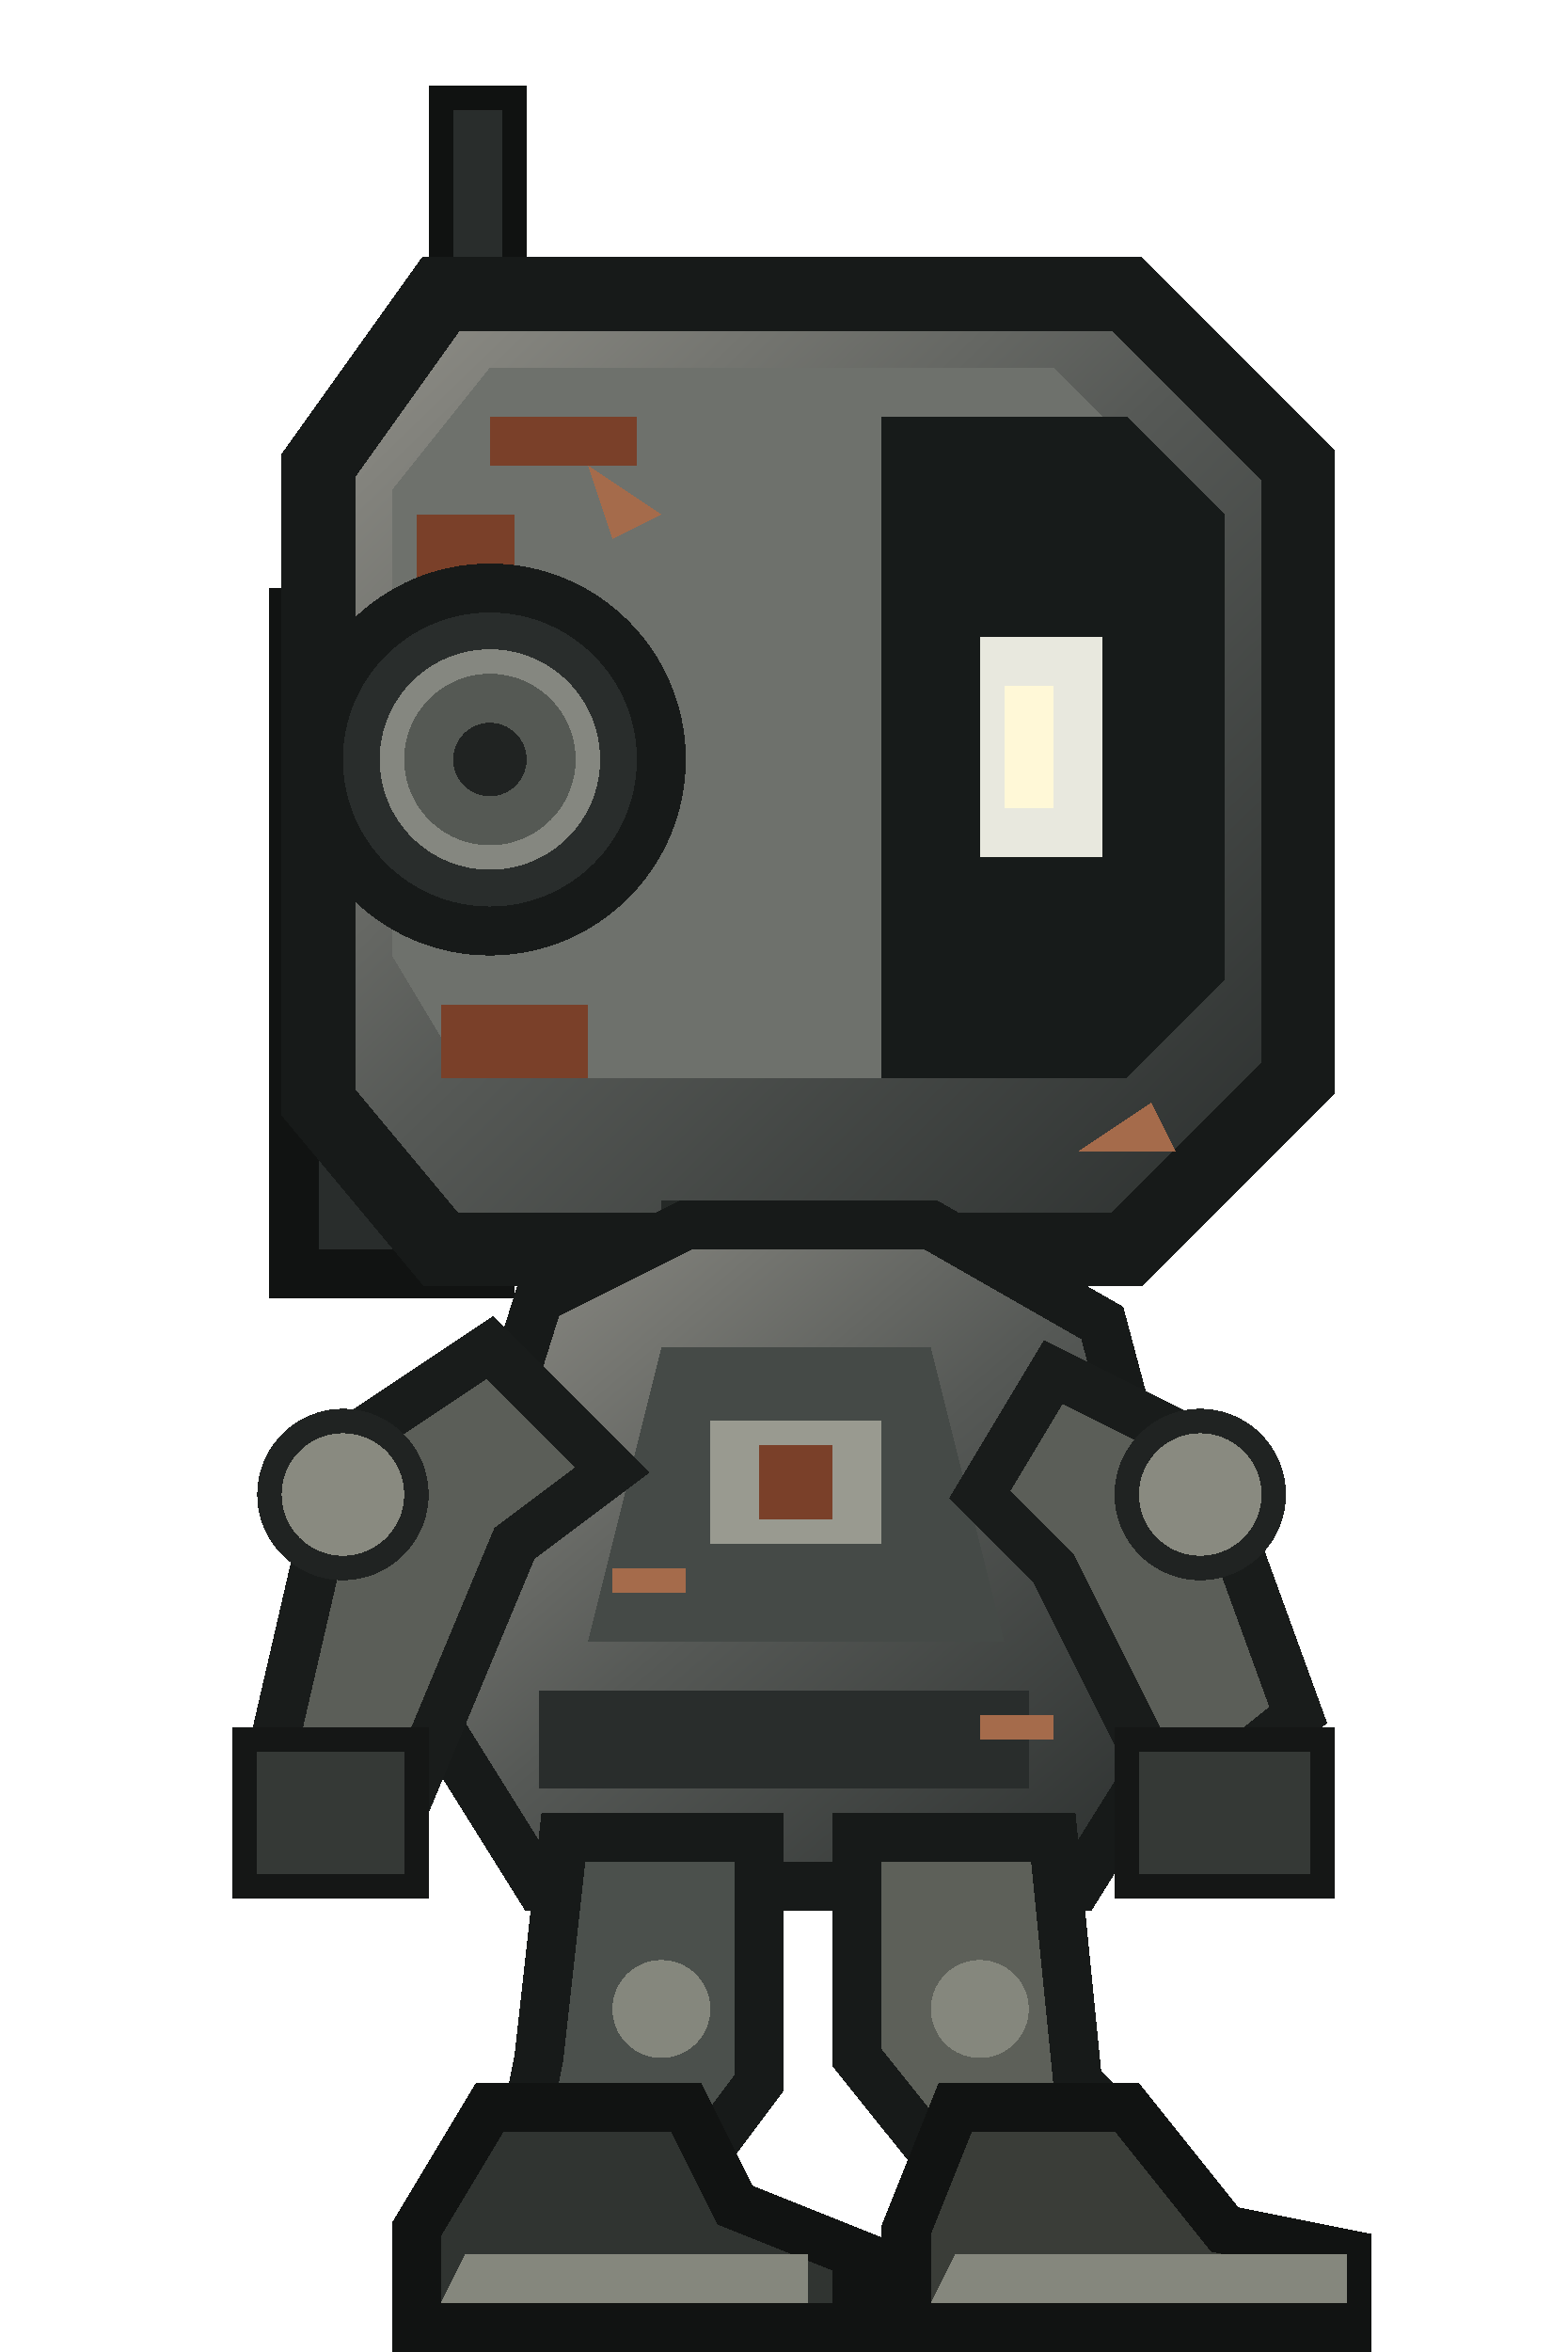
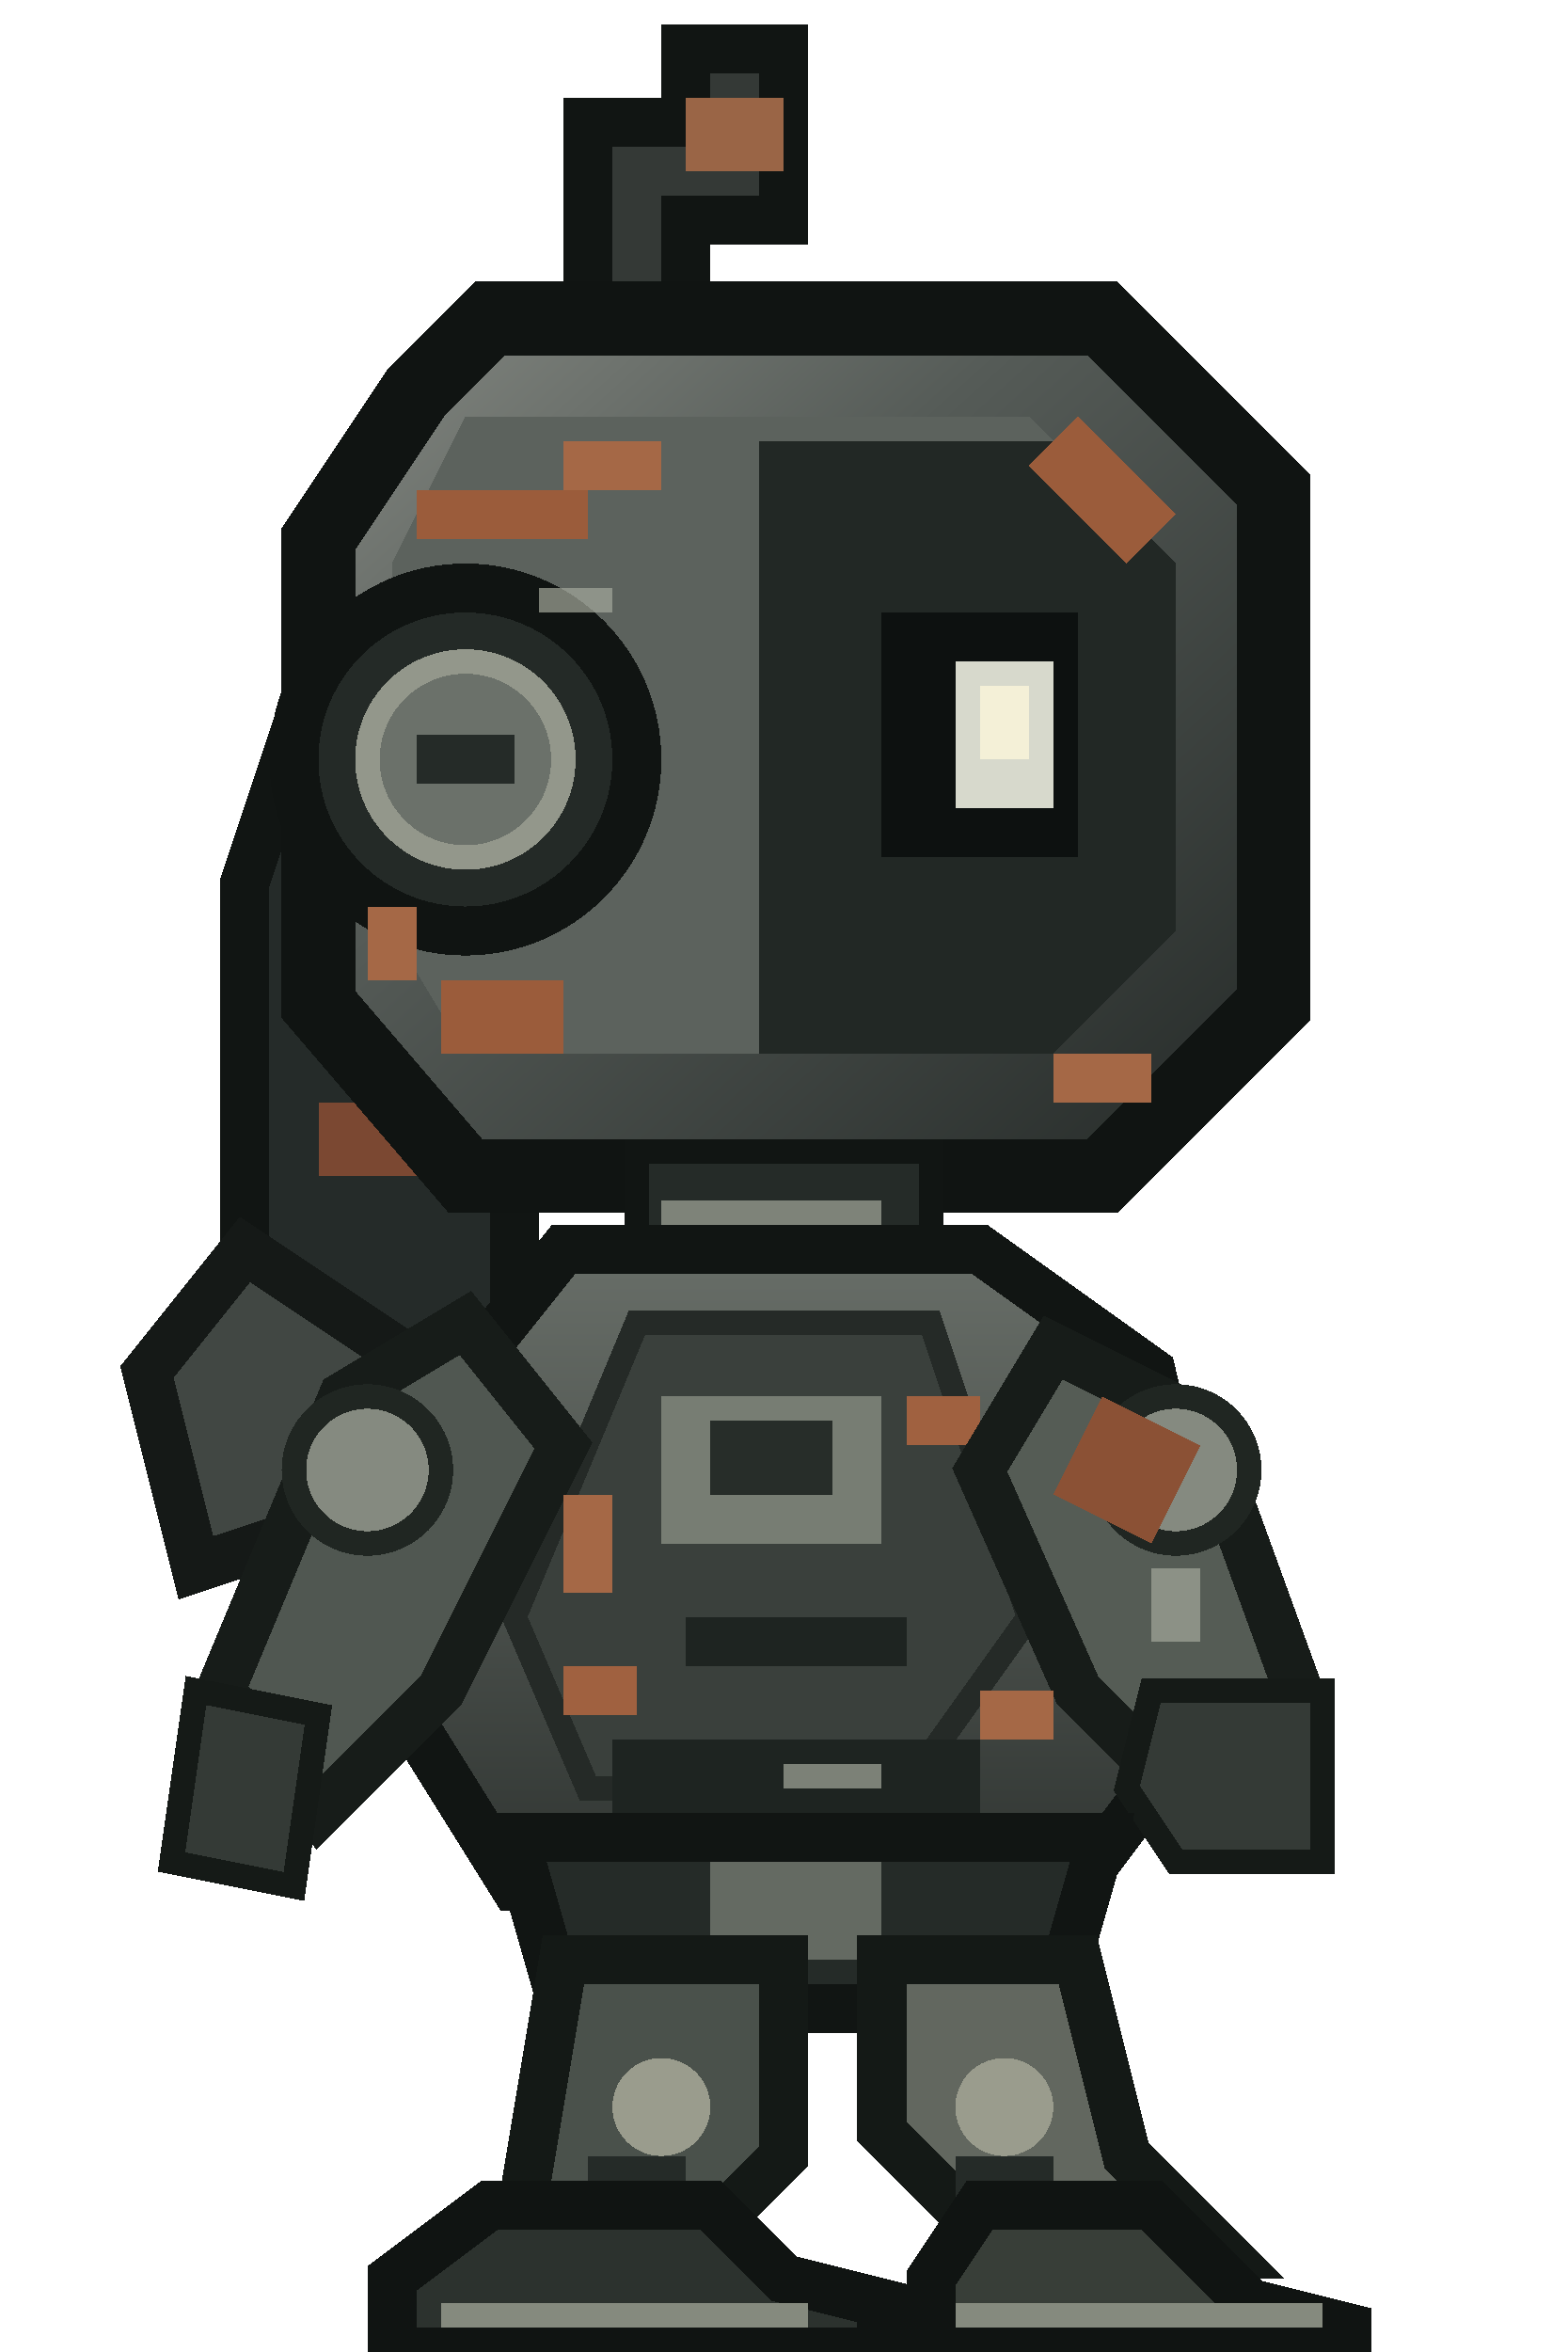
<svg xmlns="http://www.w3.org/2000/svg" viewBox="0 0 64 96" shape-rendering="crispEdges">
  <defs>
-     <linearGradient id="steel" x1="0" y1="0" x2="1" y2="1">
-       <stop stop-color="#92918a" />
-       <stop offset=".48" stop-color="#565956" />
-       <stop offset="1" stop-color="#292d2c" />
+     <linearGradient id="iron" x1="0" y1="0" x2="1" y2="1">
+       <stop stop-color="#858983" />
+       <stop offset=".38" stop-color="#555b57" />
+       <stop offset="1" stop-color="#242927" />
    </linearGradient>
-     <linearGradient id="dark" x1="0" y1="0" x2="0" y2="1">
-       <stop stop-color="#4c504e" />
-       <stop offset="1" stop-color="#202322" />
+     <linearGradient id="armor" x1="0" y1="0" x2="0" y2="1">
+       <stop stop-color="#686e68" />
+       <stop offset="1" stop-color="#303532" />
    </linearGradient>
  </defs>
-   <path d="M18 12V4h3v8h4v4h-7z" fill="#292d2c" stroke="#101211" stroke-width="1" />
-   <path d="M12 25h8v27h-8z" fill="#292d2c" stroke="#111312" stroke-width="2" />
-   <path d="M13 29h5v5h-5zM13 40h5v4h-5z" fill="#7a4029" />
-   <path d="M18 12h28l7 7v25l-7 7H18l-5-6V19z" fill="url(#steel)" stroke="#171a19" stroke-width="3" />
-   <path d="M20 15h23l5 5v19l-5 5H19l-3-5V20z" fill="#6e716c" />
-   <path d="M36 17h10l4 4v19l-4 4H36z" fill="#171b1a" />
-   <path d="M40 26h5v9h-5z" fill="#e8e8de" />
-   <path d="M41 28h2v5h-2z" fill="#fff8d7" />
-   <path d="M17 21h4v3h-4zM20 17h6v2h-6zM18 41h6v3h-6z" fill="#7a4029" />
-   <circle cx="20" cy="31" r="7" fill="#292d2c" stroke="#171a19" stroke-width="2" />
-   <circle cx="20" cy="31" r="4" fill="#555954" stroke="#858780" stroke-width="1" />
-   <circle cx="20" cy="31" r="1.5" fill="#202322" />
-   <path d="M27 49h10v6H27z" fill="#252927" />
-   <path d="M22 53l6-3h10l7 4 4 15-5 8H22l-5-8z" fill="url(#steel)" stroke="#171a19" stroke-width="2" />
-   <path d="M27 55h11l3 12H24z" fill="#454a47" />
-   <path d="M29 58h7v5h-7z" fill="#999a90" />
-   <path d="M31 59h3v3h-3z" fill="#7a4029" />
-   <path d="M22 69h20v4H22z" fill="#292d2c" />
-   <path d="M20 55l-6 4-3 13 5 3 5-12 4-3z" fill="#5b5e58" stroke="#191c1b" stroke-width="2" />
-   <circle cx="14" cy="61" r="3" fill="#898a80" stroke="#202322" stroke-width="1" />
-   <path d="M43 56l6 3 4 11-5 4-5-10-3-3z" fill="#5b5e58" stroke="#191c1b" stroke-width="2" />
-   <circle cx="49" cy="61" r="3" fill="#898a80" stroke="#202322" stroke-width="1" />
-   <path d="M10 71h7v6h-7zM46 71h8v6h-8z" fill="#353936" stroke="#151716" stroke-width="1" />
-   <path d="M23 75h8v10l-3 4h-7l1-5z" fill="#4b504c" stroke="#171a19" stroke-width="2" />
-   <path d="M35 75h8l1 10 4 4h-9l-4-5z" fill="#5d6059" stroke="#171a19" stroke-width="2" />
-   <circle cx="27" cy="82" r="2" fill="#85877d" />
-   <circle cx="40" cy="82" r="2" fill="#85877d" />
-   <path d="M20 86h8l2 4 5 2v3H17v-4z" fill="#303431" stroke="#111312" stroke-width="2" />
-   <path d="M39 86h7l4 5 5 1v3H37v-4z" fill="#3a3d38" stroke="#111312" stroke-width="2" />
-   <path d="M19 92h14v2H18zM39 92h16v2H38z" fill="#85877d" />
-   <path d="M24 19l3 2-2 1zM44 47l3-2 1 2zM25 64h3v1h-3zM40 70h3v1h-3z" fill="#a56b4b" />
+   <path d="M24 14V5h4V2h4v7h-4v5z" fill="#343936" stroke="#111513" stroke-width="2" />
+   <rect x="28" y="4" width="4" height="3" fill="#9a6546" />
+   <path d="M12 30h9v27h-8l-3-5V36z" fill="#252b29" stroke="#111513" stroke-width="2" />
+   <path d="M12 35h6v5h-6zM13 45h5v3h-5z" fill="#7b4832" />
+   <path d="M10 51l-4 5 2 8 6-2 2-7z" fill="#414743" stroke="#151917" stroke-width="2" />
+   <path d="M20 13h25l7 7v21l-7 7H19l-6-7V22l4-6z" fill="url(#iron)" stroke="#101412" stroke-width="3" />
+   <path d="M19 17h23l5 5v16l-5 5H19l-3-5V23z" fill="#5c625d" />
+   <path d="M31 18h12l5 5v15l-5 5H31z" fill="#222825" />
+   <path d="M36 25h8v10h-8z" fill="#0d1110" />
+   <path d="M39 27h4v6h-4z" fill="#d7d9cc" />
+   <path d="M40 28h2v3h-2z" fill="#f4f0d7" />
+   <path d="M17 20h7v2h-7zM18 40h5v3h-5zM44 17l4 4-2 2-4-4z" fill="#9b5c3b" />
+   <circle cx="19" cy="31" r="7" fill="#242a27" stroke="#101412" stroke-width="2" />
+   <circle cx="19" cy="31" r="4" fill="#6b716a" stroke="#93978b" stroke-width="1" />
+   <path d="M17 30h4v2h-4z" fill="#252b28" />
+   <path d="M26 47h12v7H26z" fill="#252b28" stroke="#111513" stroke-width="1" />
+   <path d="M23 51h17l7 5 3 13-6 8H21l-5-8 3-13z" fill="url(#armor)" stroke="#111513" stroke-width="2" />
+   <path d="M26 54h12l4 12-5 7H24l-3-7z" fill="#3a403c" stroke="#252a27" stroke-width="1" />
+   <path d="M27 57h9v6h-9z" fill="#777d73" />
+   <path d="M29 58h5v3h-5z" fill="#272d29" />
+   <path d="M28 66h9v2h-9zM25 71h15v3H25z" fill="#1e2421" />
+   <path d="M37 57h3v2h-3zM23 68h3v2h-3z" fill="#a06140" />
+   <path d="M19 54l-5 3-5 12 4 5 5-5 5-10z" fill="#505751" stroke="#171c19" stroke-width="2" />
+   <circle cx="15" cy="60" r="3" fill="#858a80" stroke="#202622" stroke-width="1" />
+   <path d="M8 69l5 1-1 7-5-1z" fill="#343a36" stroke="#151a17" stroke-width="1" />
+   <path d="M43 55l6 3 4 11-4 5-5-5-4-9z" fill="#555c55" stroke="#171c19" stroke-width="2" />
+   <circle cx="48" cy="60" r="3" fill="#858a80" stroke="#202622" stroke-width="1" />
+   <path d="M47 69h7v7h-6l-2-3z" fill="#343a36" stroke="#151a17" stroke-width="1" />
+   <path d="M45 57l4 2-2 4-4-2z" fill="#8b5135" />
+   <path d="M21 75h24l-2 7H23z" fill="#252b28" stroke="#111513" stroke-width="2" />
+   <rect x="29" y="76" width="7" height="4" fill="#646a62" />
+   <path d="M23 80h9v8l-4 4h-7l1-6z" fill="#4a514b" stroke="#141916" stroke-width="2" />
+   <path d="M36 80h8l2 8 4 4h-9l-5-5z" fill="#62675f" stroke="#141916" stroke-width="2" />
+   <circle cx="27" cy="86" r="2" fill="#9a9c8d" />
+   <circle cx="41" cy="86" r="2" fill="#9a9c8d" />
+   <path d="M24 88h4v2h-4zM39 88h4v2h-4z" fill="#252b28" />
+   <path d="M20 90h9l3 3 4 1v2H16v-3z" fill="#2c322e" stroke="#101412" stroke-width="2" />
+   <path d="M40 90h7l4 4 4 1v1H38v-3z" fill="#383e38" stroke="#101412" stroke-width="2" />
+   <path d="M18 94h15v1H18zM39 94h15v1H39z" fill="#858a7e" />
+   <path d="M23 18h4v2h-4zM43 43h4v2h-4zM23 61h2v4h-2zM40 69h3v2h-3zM15 37h2v3h-2z" fill="#a56846" />
+   <path d="M22 24h3v1h-3zM27 49h9v1h-9zM32 72h4v1h-4zM47 64h2v3h-2z" fill="#a4a89b" opacity=".7" />
</svg>
